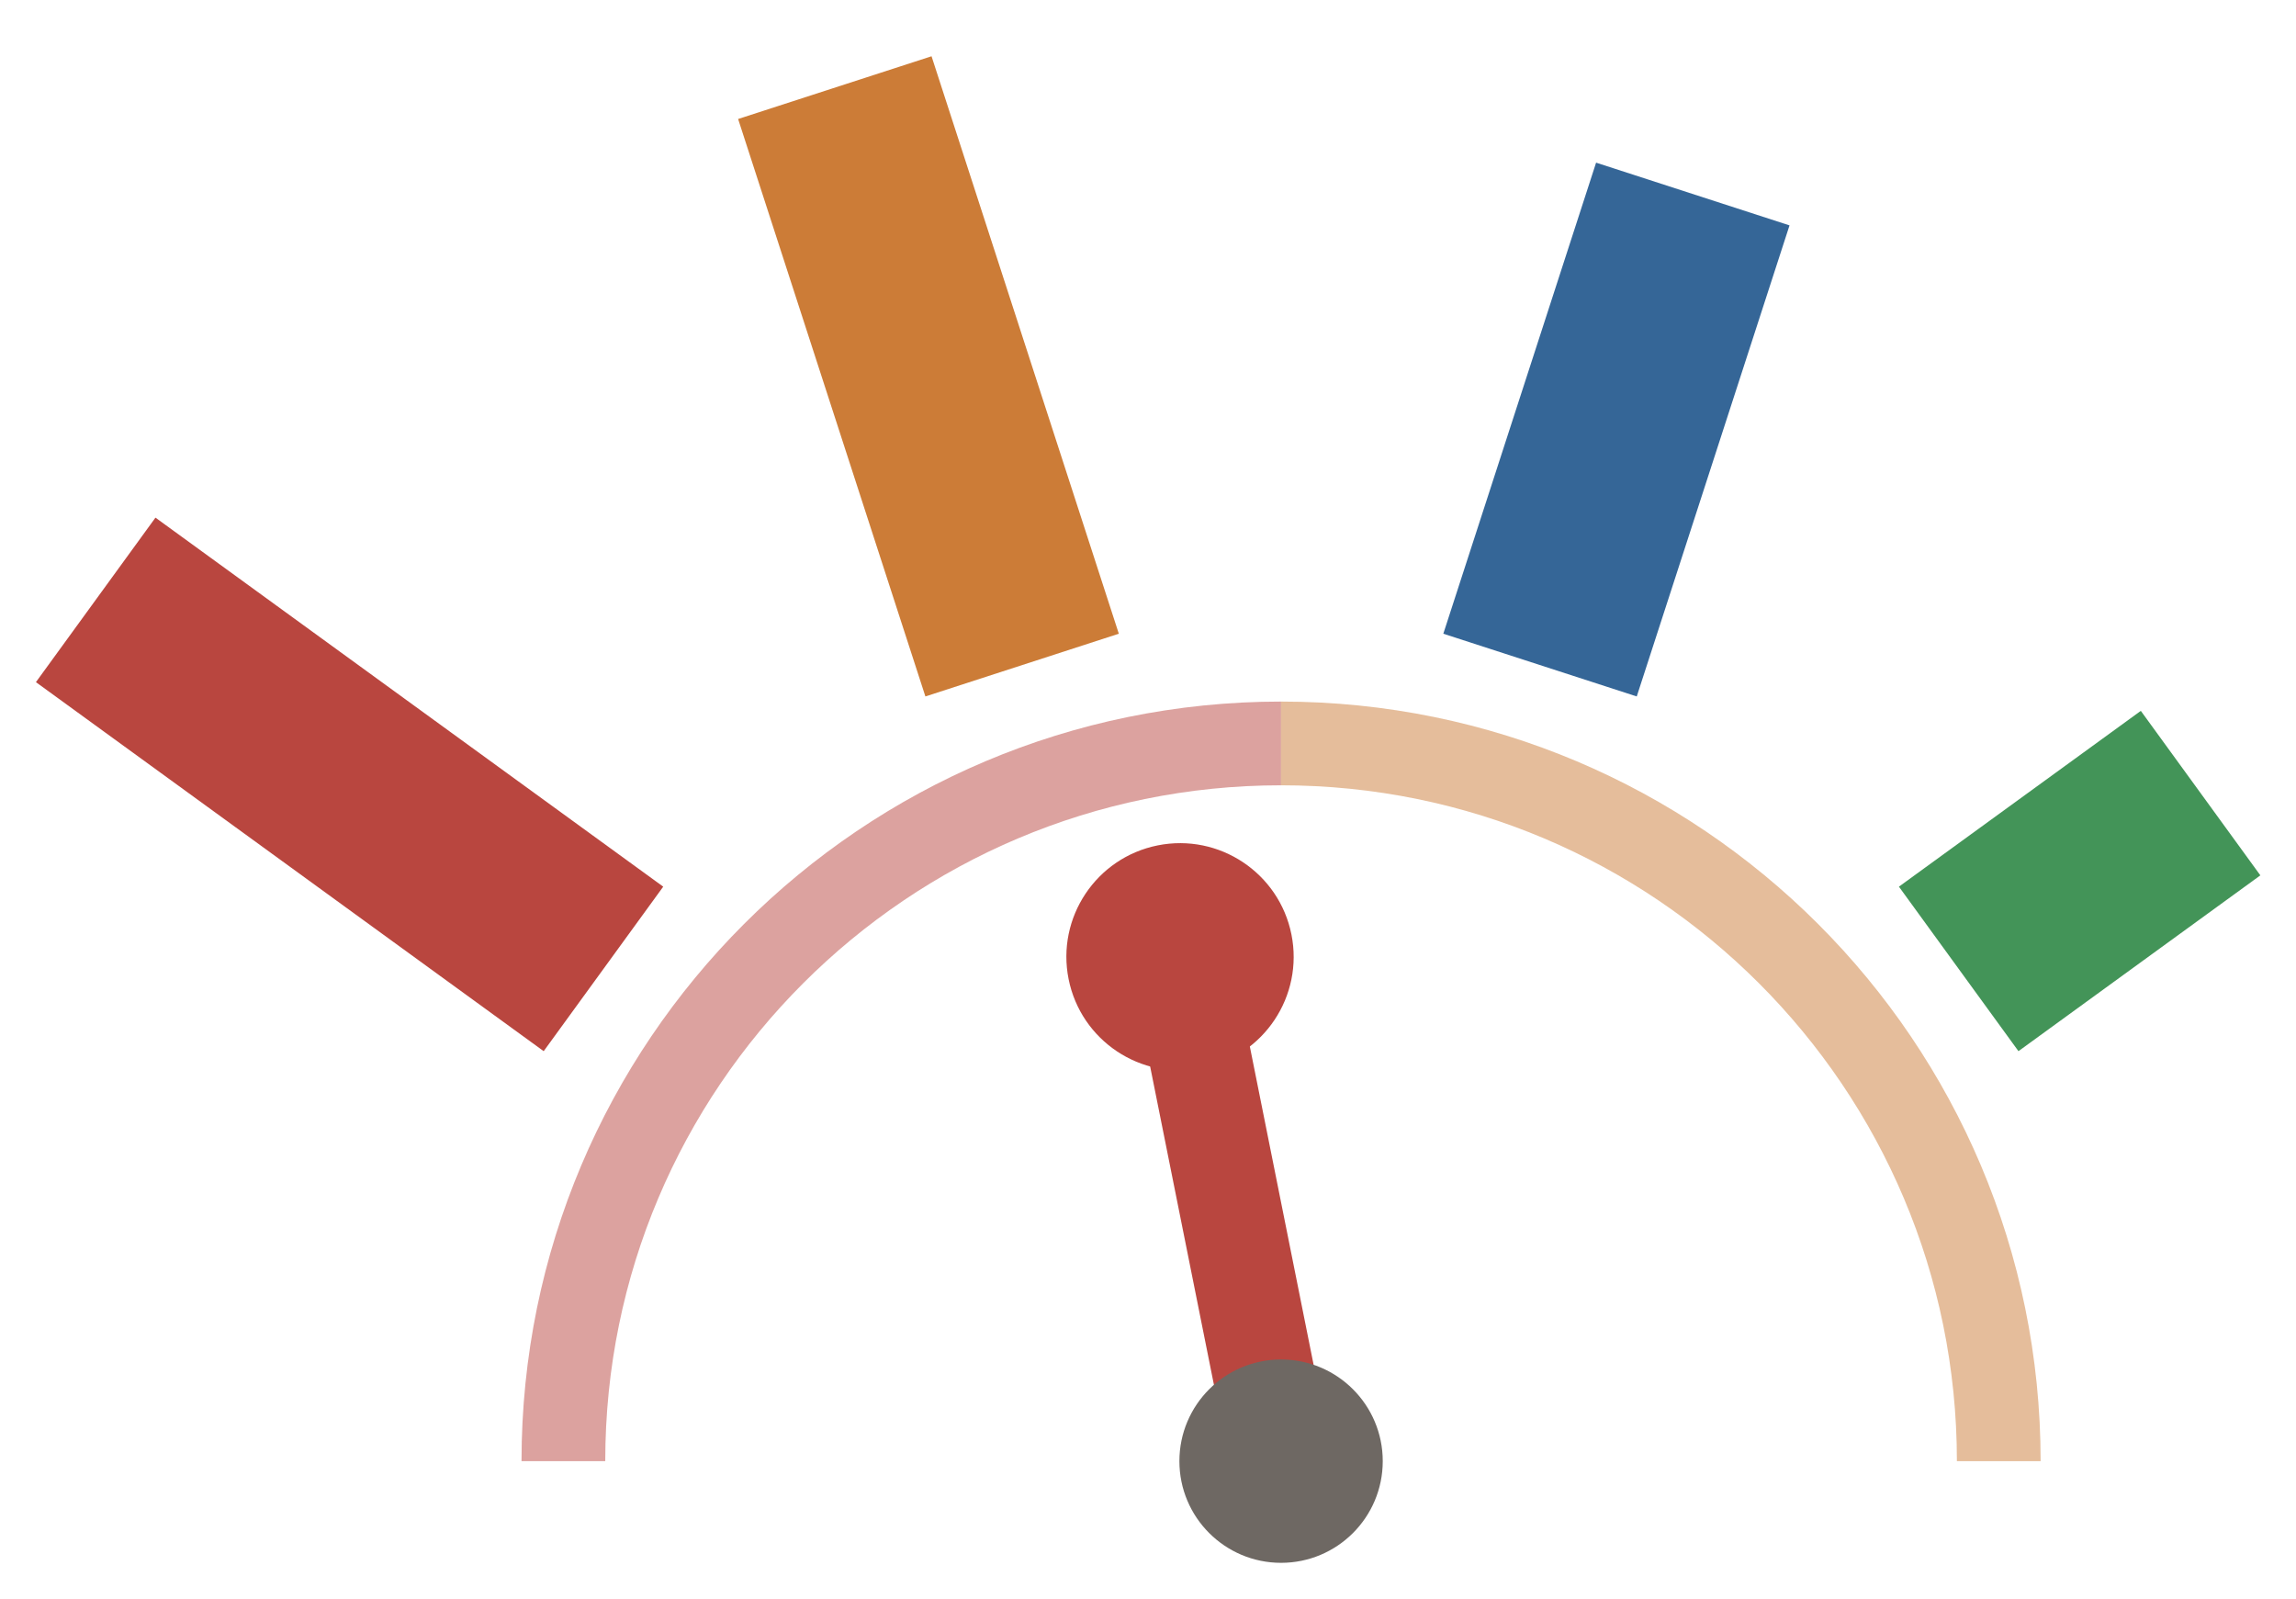
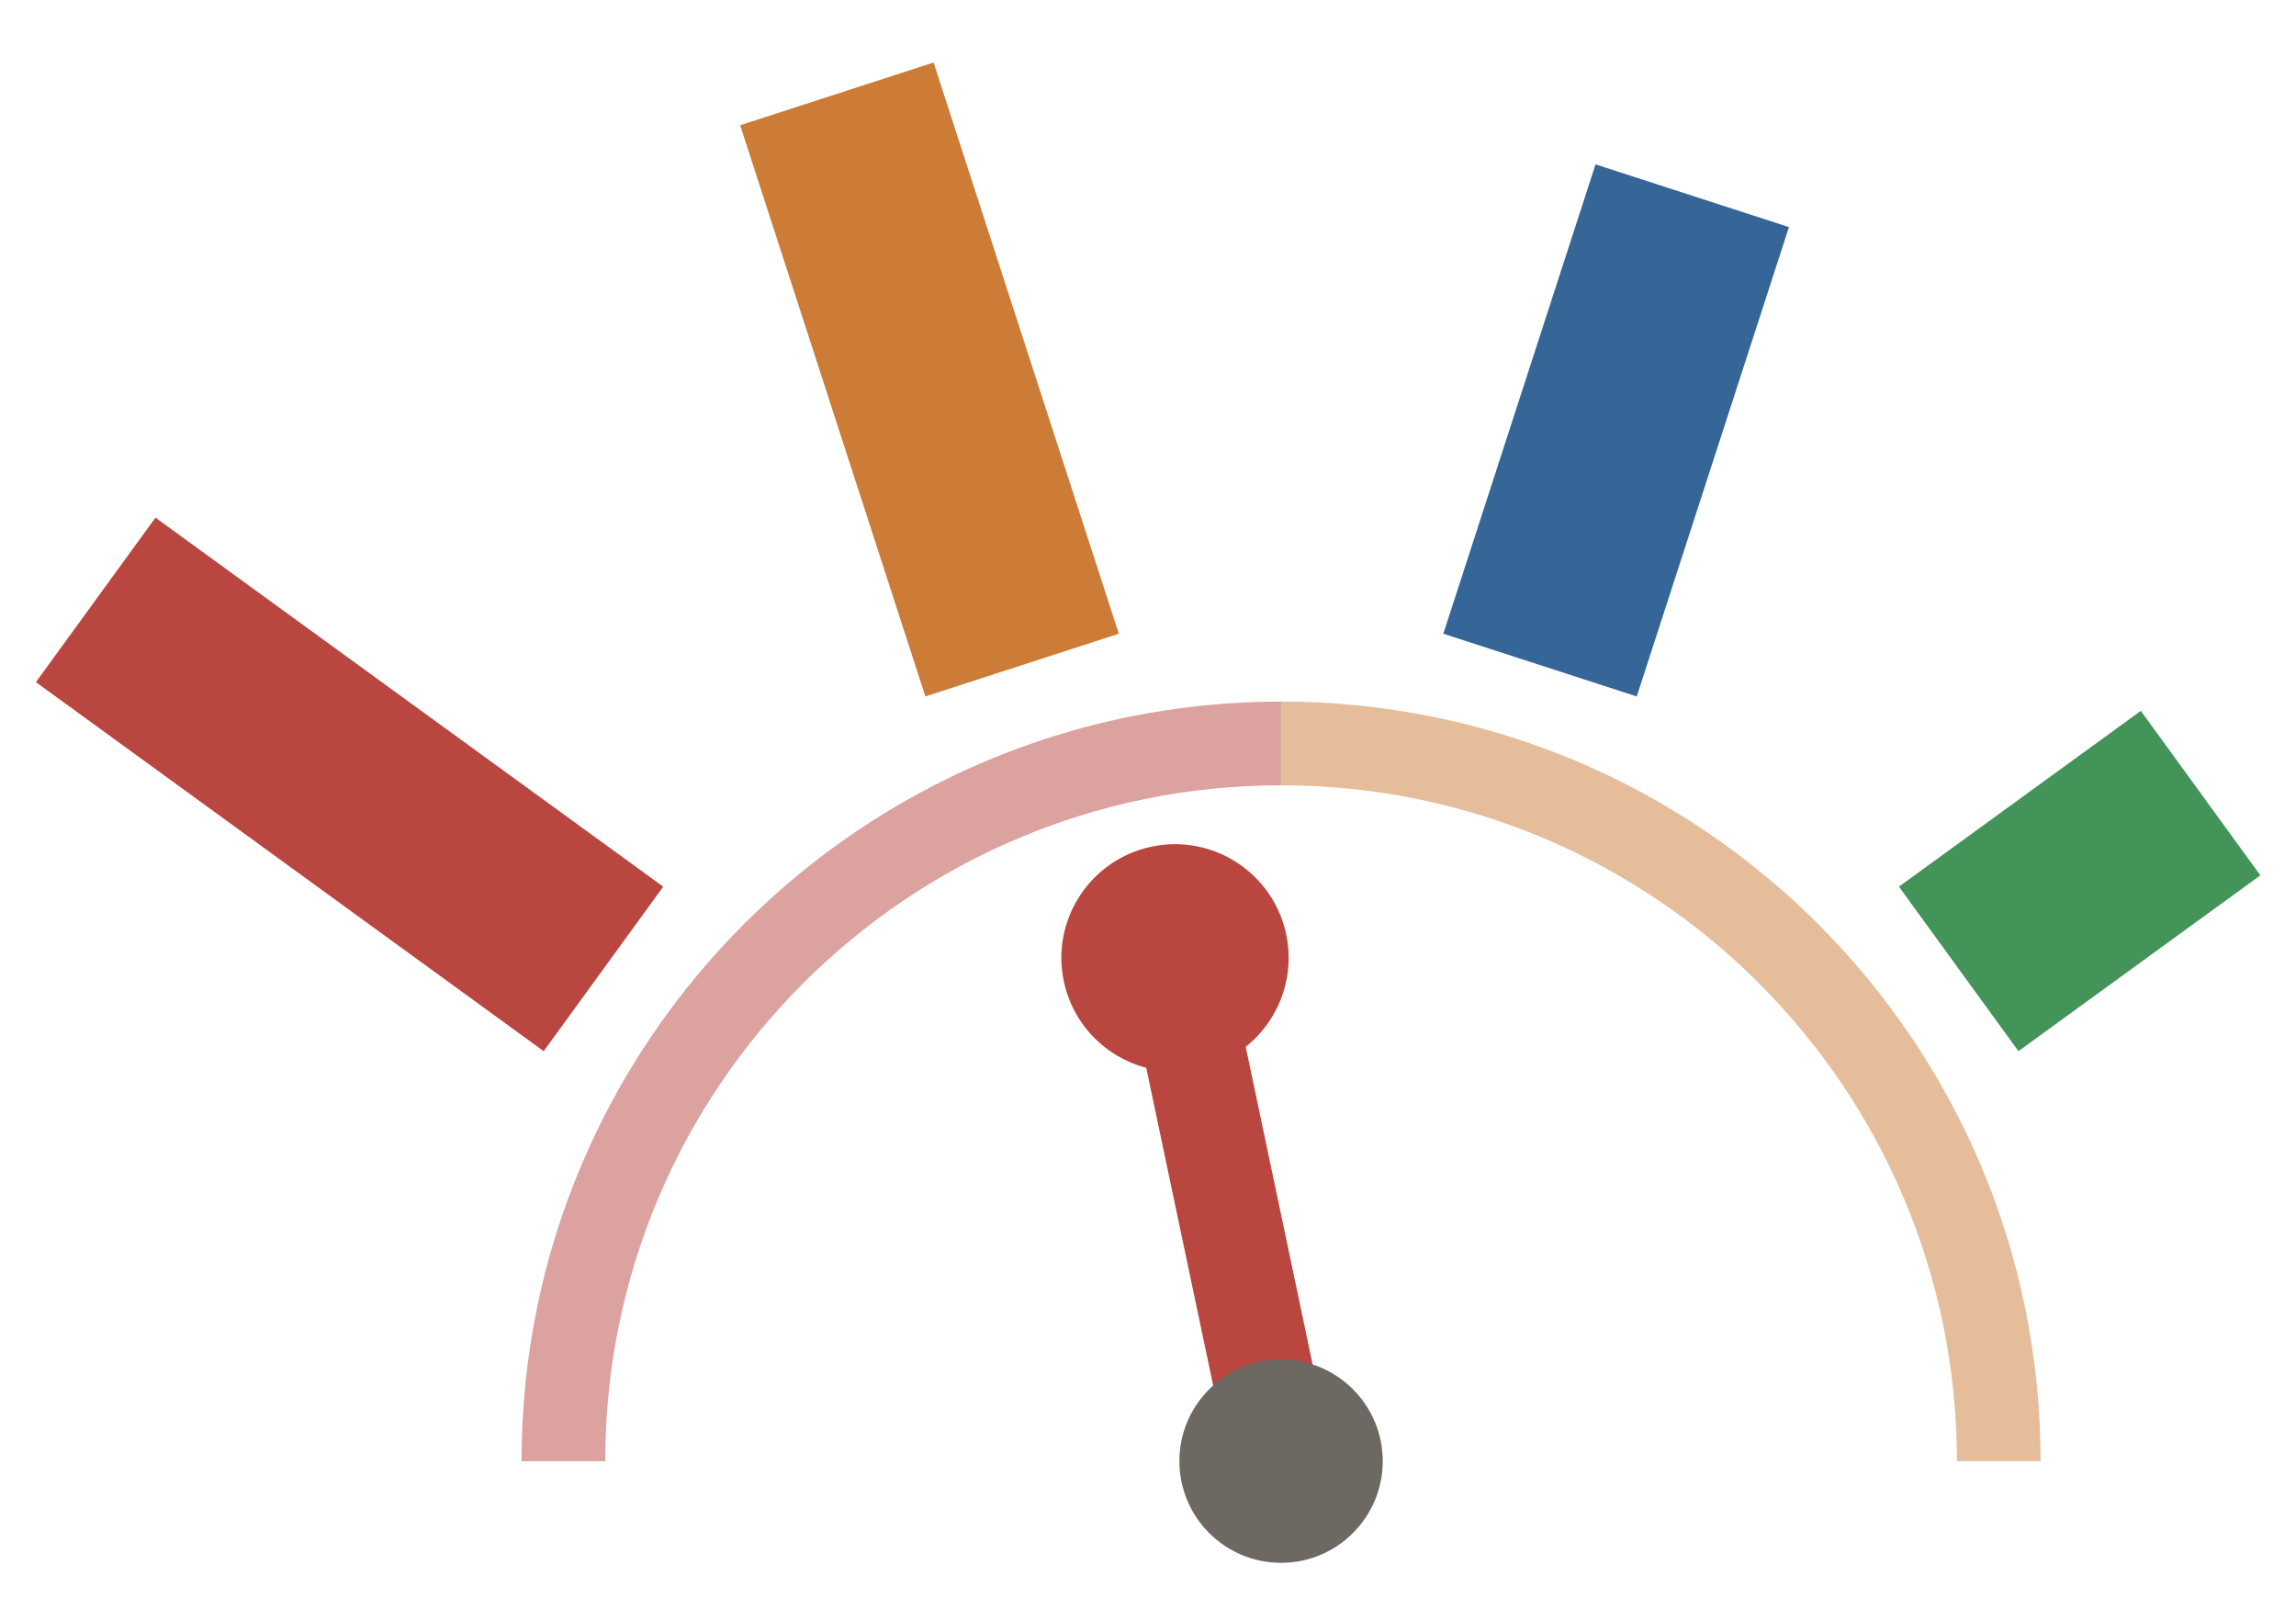
<svg xmlns="http://www.w3.org/2000/svg" viewBox="0.58 0.07 38.39 26.73">
  <path d="M 10 24.5 A 12 12 0 0 1 22 12.5" fill="none" stroke="#b9463f" stroke-width="1.4" opacity="0.5" />
  <path d="M 22 12.5 A 12 12 0 0 1 34 24.5" fill="none" stroke="#cc7c37" stroke-width="1.4" opacity="0.5" />
  <line x1="10.67" y1="16.27" x2="2.18" y2="10.1" stroke="#b9463f" stroke-width="3.4" stroke-linecap="butt" stroke-dasharray="10.5 10.5" />
-   <line x1="17.67" y1="11.19" x2="14.43" y2="1.2" stroke="#cc7c37" stroke-width="3.4" stroke-linecap="butt" stroke-dasharray="10.15 10.5" />
-   <line x1="26.33" y1="11.19" x2="29.57" y2="1.2" stroke="#356697" stroke-width="3.4" stroke-linecap="butt" stroke-dasharray="8.28 10.5" />
+   <line x1="17.67" y1="11.19" x2="14.43" y2="1.2" stroke="#cc7c37" stroke-width="3.4" stroke-linecap="butt" stroke-dasharray="10.04 10.5" />
+   <line x1="26.33" y1="11.19" x2="29.57" y2="1.2" stroke="#356697" stroke-width="3.4" stroke-linecap="butt" stroke-dasharray="8.25 10.5" />
  <line x1="33.33" y1="16.27" x2="41.82" y2="10.1" stroke="#439458" stroke-width="3.4" stroke-linecap="butt" stroke-dasharray="5 10.5" />
  <g transform="translate(22, 24.5)">
-     <g transform="rotate(-11.33)">
+     <g transform="rotate(-11.9)">
      <line x1="0" y1="0" x2="0" y2="-8.6" stroke="#b9463f" stroke-width="1.7" stroke-linecap="round" />
      <circle cx="0" cy="-8.6" r="1.9" fill="#b9463f" />
    </g>
  </g>
  <circle cx="22" cy="24.5" r="1.7" fill="#6e6863" />
</svg>
